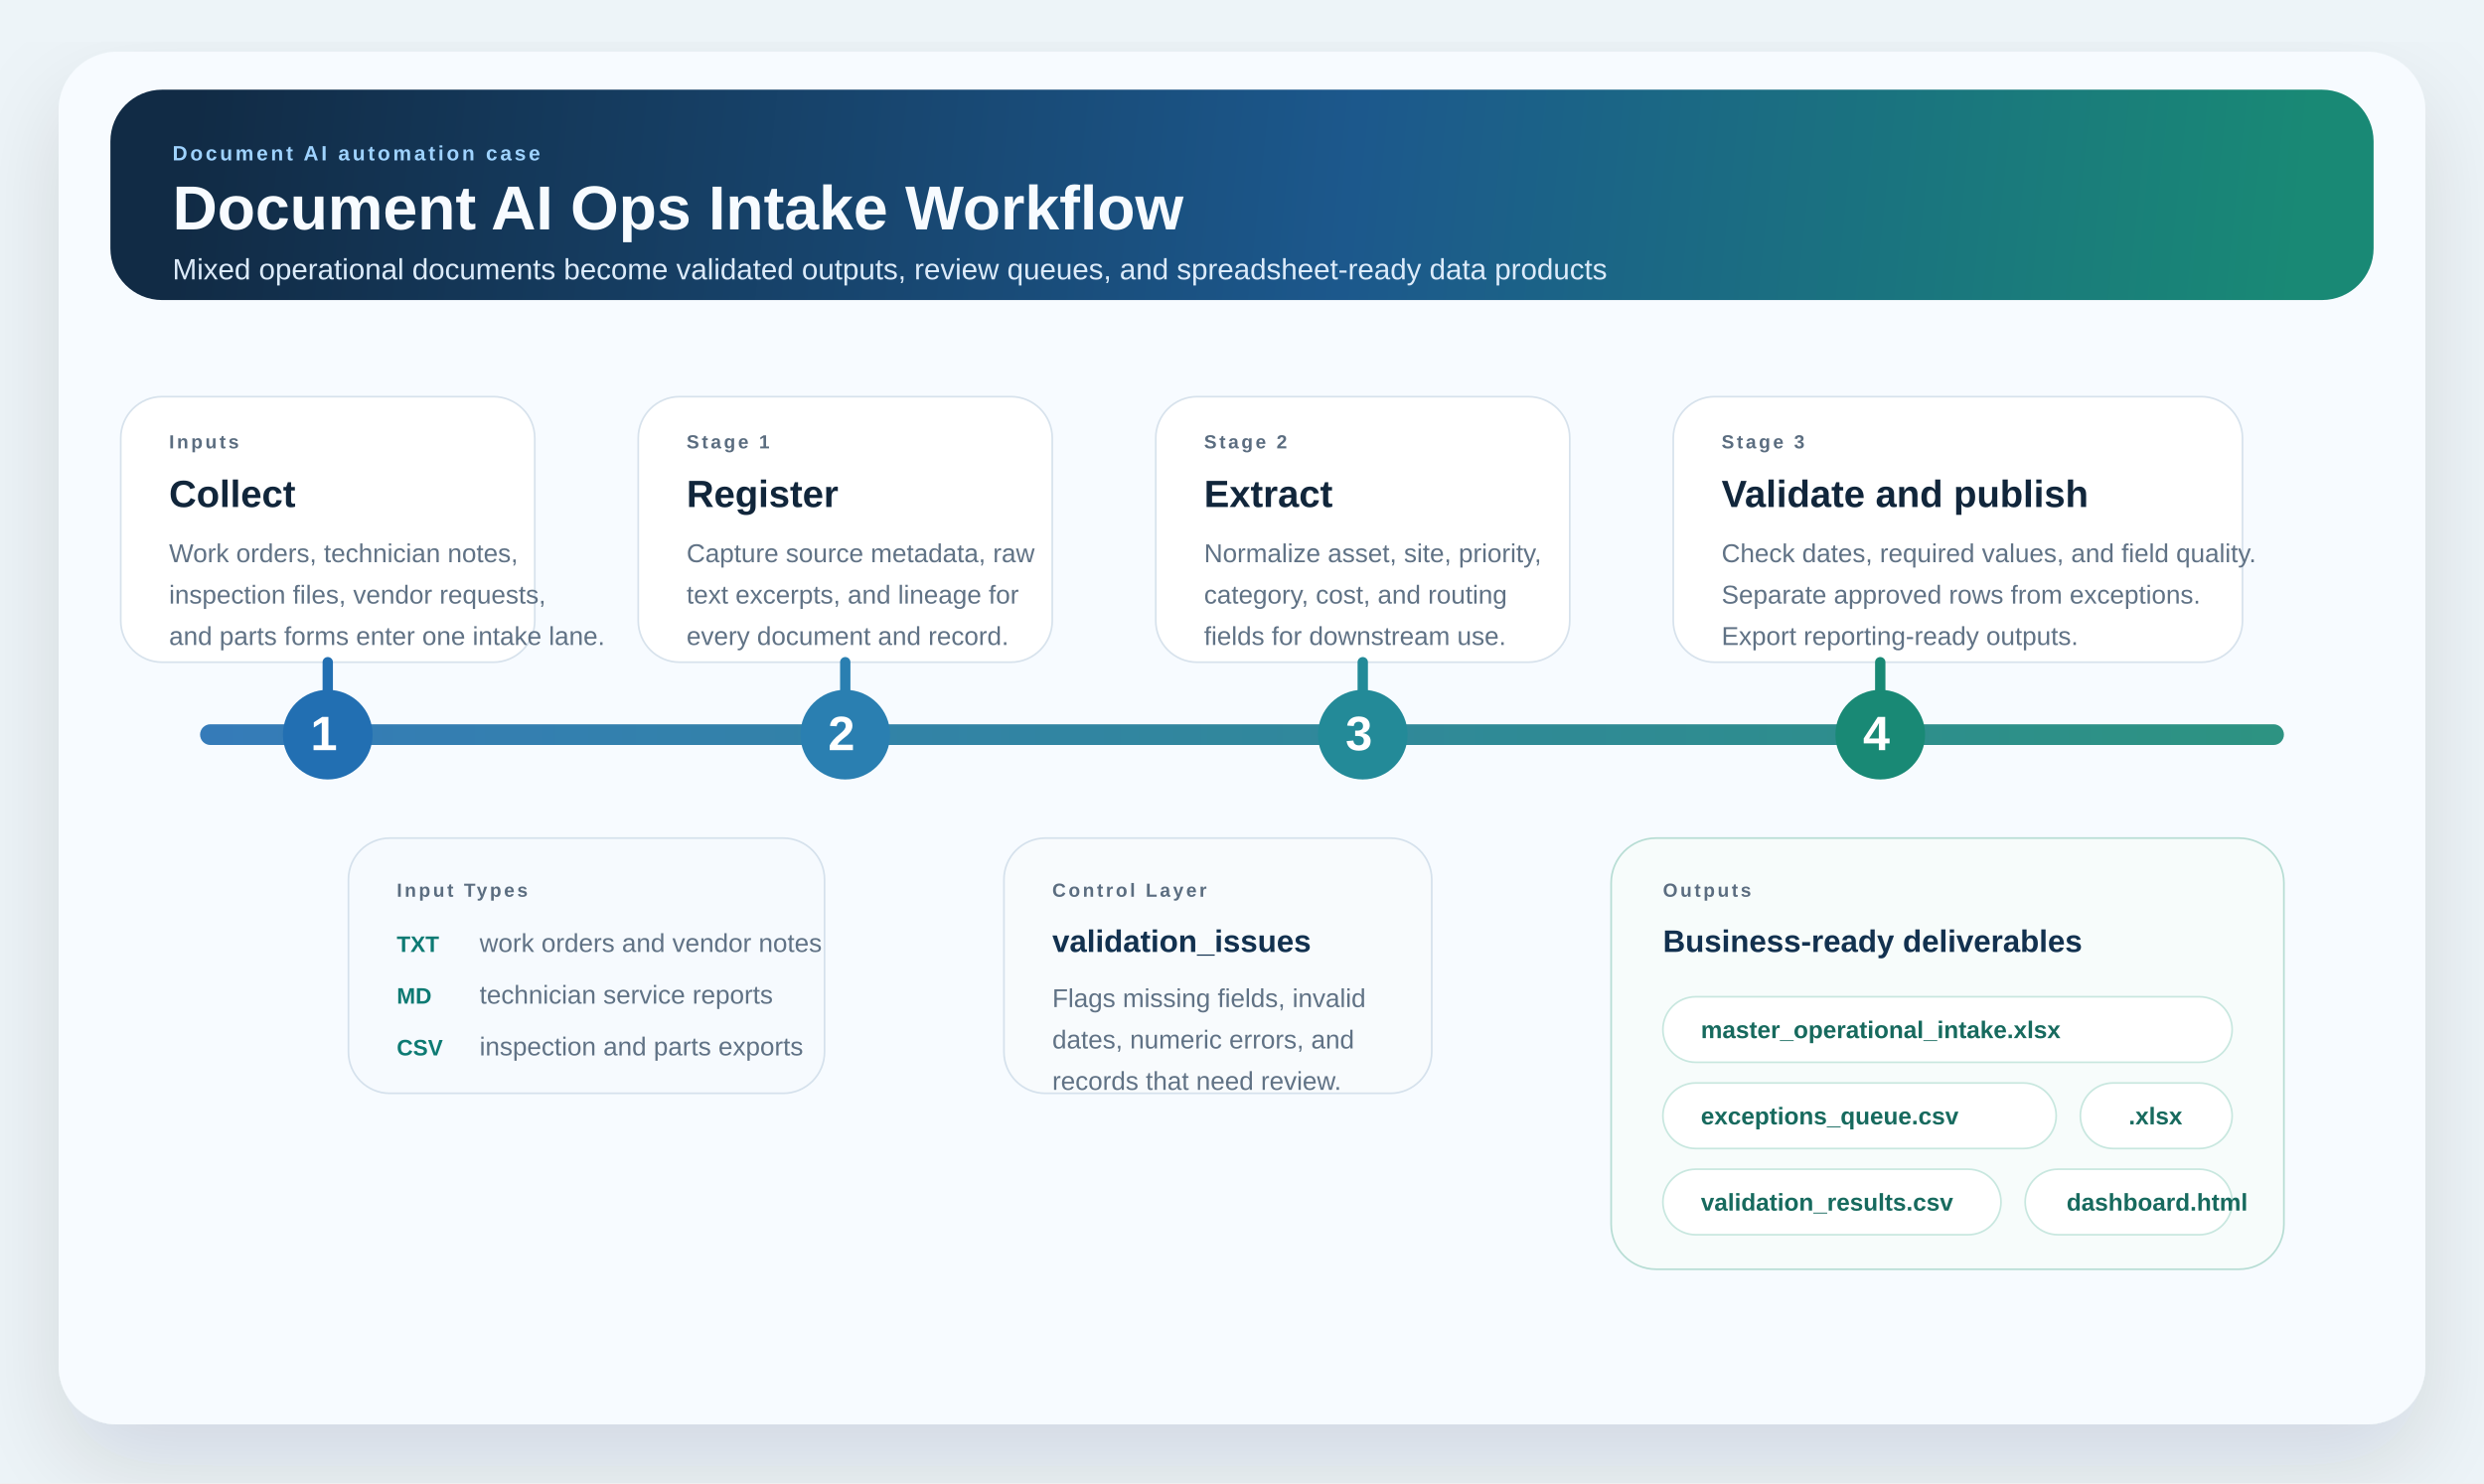
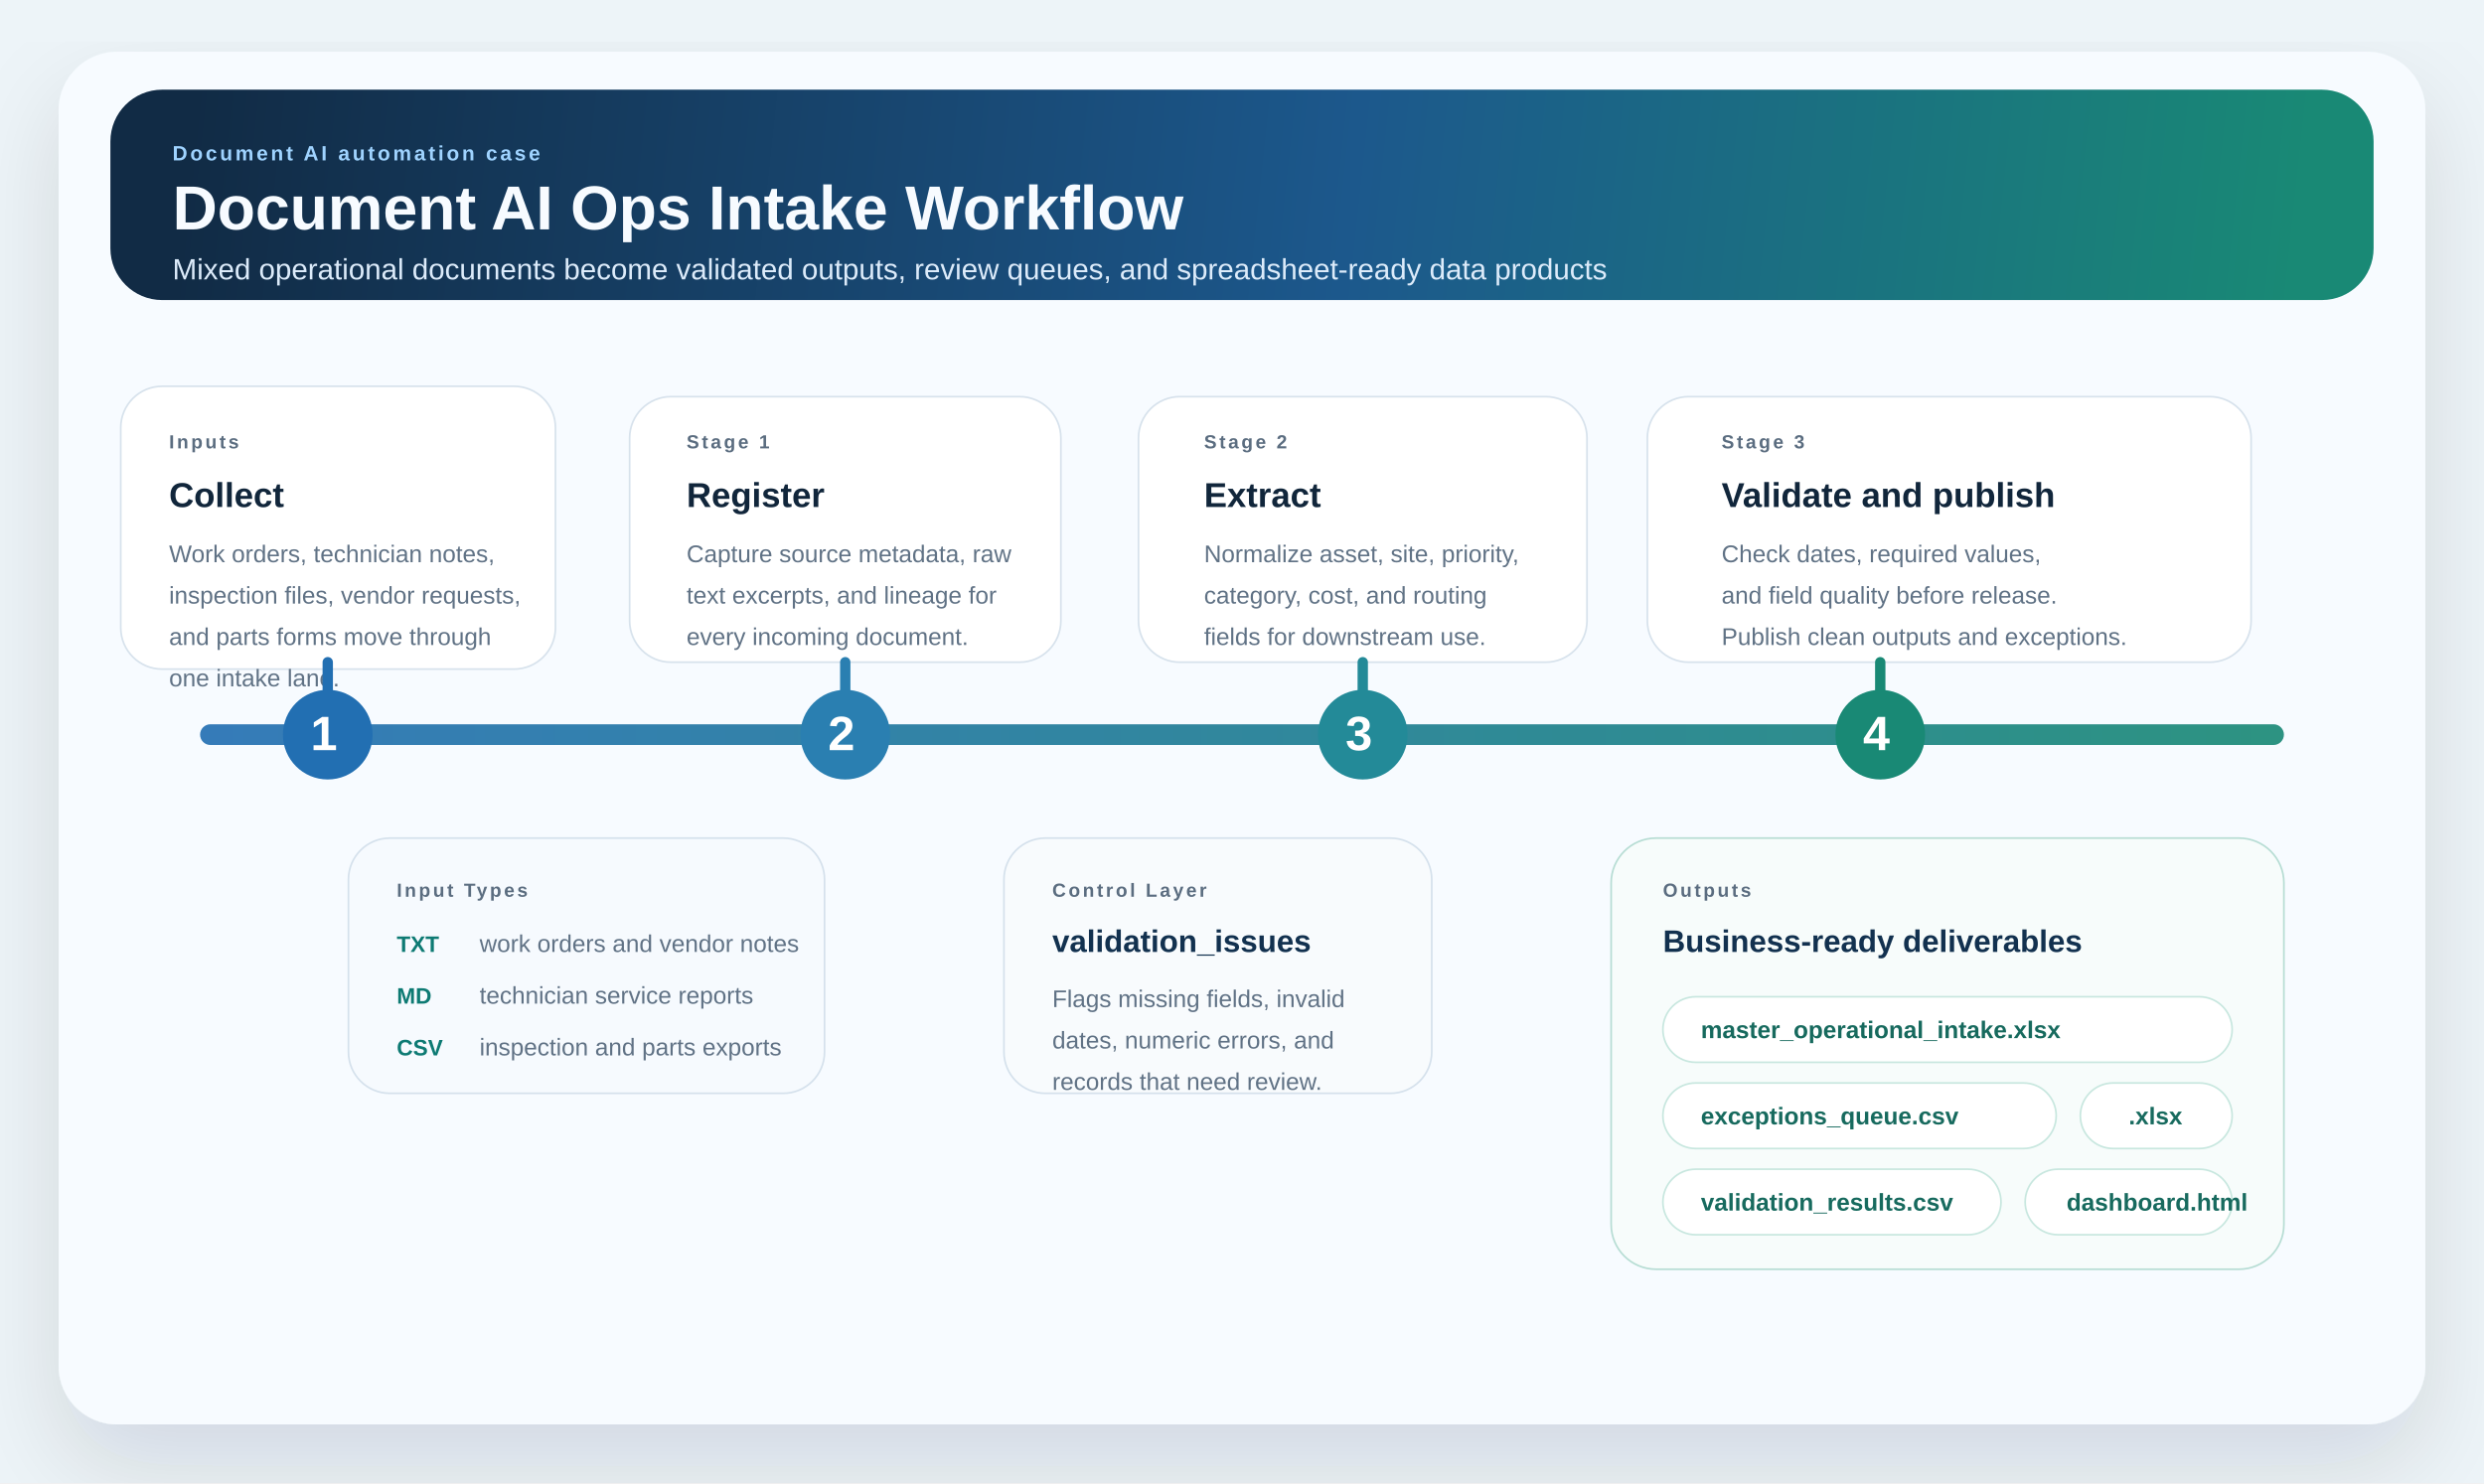
<svg xmlns="http://www.w3.org/2000/svg" width="1440" height="860" viewBox="0 0 1440 860" fill="none">
  <defs>
    <linearGradient id="bg" x1="112" y1="58" x2="1328" y2="188" gradientUnits="userSpaceOnUse">
      <stop stop-color="#112B45" />
      <stop offset="0.55" stop-color="#1C588C" />
      <stop offset="1" stop-color="#198975" />
    </linearGradient>
    <linearGradient id="track" x1="0" y1="0" x2="1" y2="0">
      <stop stop-color="#226FB2" />
      <stop offset="1" stop-color="#198975" />
    </linearGradient>
    <filter id="shadow" x="0" y="0" width="1440" height="860" filterUnits="userSpaceOnUse" color-interpolation-filters="sRGB">
      <feDropShadow dx="0" dy="24" stdDeviation="28" flood-color="#102239" flood-opacity="0.12" />
    </filter>
    <style>
      .title { font: 800 36px 'Segoe UI', Arial, sans-serif; fill: #F7FBFF; }
      .subtitle { font: 500 17px 'Segoe UI', Arial, sans-serif; fill: #DCEBFA; }
      .eyebrow { font: 700 12px 'Segoe UI', Arial, sans-serif; letter-spacing: 1.6px; text-transform: uppercase; fill: #9FD3FF; }
      .stepNo { font: 800 28px 'Segoe UI', Arial, sans-serif; fill: #FFFFFF; }
      .stepKicker { font: 700 11px 'Segoe UI', Arial, sans-serif; letter-spacing: 1.5px; text-transform: uppercase; fill: #5B6D80; }
-       .stepTitle { font: 800 22px 'Segoe UI', Arial, sans-serif; fill: #11263B; }
-       .copy { font: 500 15px 'Segoe UI', Arial, sans-serif; fill: #607285; }
+       .stepTitle { font: 800 20px 'Segoe UI', Arial, sans-serif; fill: #11263B; }
+       .copy { font: 500 14px 'Segoe UI', Arial, sans-serif; fill: #607285; }
      .mini { font: 700 13px 'Segoe UI', Arial, sans-serif; fill: #0D7A73; }
      .outTitle { font: 800 18px 'Segoe UI', Arial, sans-serif; fill: #12314F; }
      .pill { font: 700 14px 'Segoe UI', Arial, sans-serif; fill: #176A5E; }
    </style>
  </defs>
  <rect width="1440" height="860" fill="#EDF4F8" />
  <g filter="url(#shadow)">
    <rect x="34" y="30" width="1372" height="796" rx="34" fill="#F7FBFF" />
  </g>
  <rect x="64" y="52" width="1312" height="122" rx="30" fill="url(#bg)" />
  <text x="100" y="93" class="eyebrow">Document AI automation case</text>
  <text x="100" y="133" class="title">Document AI Ops Intake Workflow</text>
  <text x="100" y="162" class="subtitle">Mixed operational documents become validated outputs, review queues, and spreadsheet-ready data products</text>
  <rect x="116" y="420" width="1208" height="12" rx="6" fill="#DDE7F0" />
  <rect x="116" y="420" width="1208" height="12" rx="6" fill="url(#track)" opacity="0.9" />
  <circle cx="190" cy="426" r="26" fill="#226FB2" />
  <text x="180" y="435" class="stepNo">1</text>
  <circle cx="490" cy="426" r="26" fill="#2A7FB1" />
  <text x="480" y="435" class="stepNo">2</text>
  <circle cx="790" cy="426" r="26" fill="#238A98" />
  <text x="780" y="435" class="stepNo">3</text>
  <circle cx="1090" cy="426" r="26" fill="#198975" />
  <text x="1080" y="435" class="stepNo">4</text>
-   <rect x="70" y="230" width="240" height="154" rx="24" fill="#FFFFFF" stroke="#D7E2EC" />
+   <rect x="70" y="224" width="252" height="164" rx="24" fill="#FFFFFF" stroke="#D7E2EC" />
  <text x="98" y="260" class="stepKicker">Inputs</text>
  <text x="98" y="294" class="stepTitle">Collect</text>
  <text x="98" y="326" class="copy">Work orders, technician notes,</text>
  <text x="98" y="350" class="copy">inspection files, vendor requests,</text>
-   <text x="98" y="374" class="copy">and parts forms enter one intake lane.</text>
-   <rect x="370" y="230" width="240" height="154" rx="24" fill="#FFFFFF" stroke="#D7E2EC" />
+   <text x="98" y="374" class="copy">and parts forms move through</text>
+   <text x="98" y="398" class="copy">one intake lane.</text>
+   <rect x="365" y="230" width="250" height="154" rx="24" fill="#FFFFFF" stroke="#D7E2EC" />
  <text x="398" y="260" class="stepKicker">Stage 1</text>
  <text x="398" y="294" class="stepTitle">Register</text>
  <text x="398" y="326" class="copy">Capture source metadata, raw</text>
  <text x="398" y="350" class="copy">text excerpts, and lineage for</text>
-   <text x="398" y="374" class="copy">every document and record.</text>
-   <rect x="670" y="230" width="240" height="154" rx="24" fill="#FFFFFF" stroke="#D7E2EC" />
+   <text x="398" y="374" class="copy">every incoming document.</text>
+   <rect x="660" y="230" width="260" height="154" rx="24" fill="#FFFFFF" stroke="#D7E2EC" />
  <text x="698" y="260" class="stepKicker">Stage 2</text>
  <text x="698" y="294" class="stepTitle">Extract</text>
  <text x="698" y="326" class="copy">Normalize asset, site, priority,</text>
  <text x="698" y="350" class="copy">category, cost, and routing</text>
  <text x="698" y="374" class="copy">fields for downstream use.</text>
-   <rect x="970" y="230" width="330" height="154" rx="24" fill="#FFFFFF" stroke="#D7E2EC" />
+   <rect x="955" y="230" width="350" height="154" rx="24" fill="#FFFFFF" stroke="#D7E2EC" />
  <text x="998" y="260" class="stepKicker">Stage 3</text>
  <text x="998" y="294" class="stepTitle">Validate and publish</text>
-   <text x="998" y="326" class="copy">Check dates, required values, and field quality.</text>
-   <text x="998" y="350" class="copy">Separate approved rows from exceptions.</text>
-   <text x="998" y="374" class="copy">Export reporting-ready outputs.</text>
+   <text x="998" y="326" class="copy">Check dates, required values,</text>
+   <text x="998" y="350" class="copy">and field quality before release.</text>
+   <text x="998" y="374" class="copy">Publish clean outputs and exceptions.</text>
  <line x1="190" y1="384" x2="190" y2="400" stroke="#226FB2" stroke-width="6" stroke-linecap="round" />
  <line x1="490" y1="384" x2="490" y2="400" stroke="#2A7FB1" stroke-width="6" stroke-linecap="round" />
  <line x1="790" y1="384" x2="790" y2="400" stroke="#238A98" stroke-width="6" stroke-linecap="round" />
  <line x1="1090" y1="384" x2="1090" y2="400" stroke="#198975" stroke-width="6" stroke-linecap="round" />
  <rect x="202" y="486" width="276" height="148" rx="24" fill="#F6FAFE" stroke="#D5E1EC" />
  <text x="230" y="520" class="stepKicker">Input Types</text>
  <text x="230" y="552" class="mini">TXT</text>
  <text x="278" y="552" class="copy">work orders and vendor notes</text>
  <text x="230" y="582" class="mini">MD</text>
  <text x="278" y="582" class="copy">technician service reports</text>
  <text x="230" y="612" class="mini">CSV</text>
  <text x="278" y="612" class="copy">inspection and parts exports</text>
  <rect x="582" y="486" width="248" height="148" rx="24" fill="#F8FBFD" stroke="#D5E1EC" />
  <text x="610" y="520" class="stepKicker">Control Layer</text>
  <text x="610" y="552" class="outTitle">validation_issues</text>
  <text x="610" y="584" class="copy">Flags missing fields, invalid</text>
  <text x="610" y="608" class="copy">dates, numeric errors, and</text>
  <text x="610" y="632" class="copy">records that need review.</text>
  <rect x="934" y="486" width="390" height="250" rx="26" fill="#F7FCFB" stroke="#B7DDD4" />
  <text x="964" y="520" class="stepKicker">Outputs</text>
  <text x="964" y="552" class="outTitle">Business-ready deliverables</text>
  <rect x="964" y="578" width="330" height="38" rx="19" fill="#FFFFFF" stroke="#C8E7DF" />
  <text x="986" y="602" class="pill">master_operational_intake.xlsx</text>
  <rect x="964" y="628" width="228" height="38" rx="19" fill="#FFFFFF" stroke="#C8E7DF" />
  <text x="986" y="652" class="pill">exceptions_queue.csv</text>
  <rect x="1206" y="628" width="88" height="38" rx="19" fill="#FFFFFF" stroke="#C8E7DF" />
  <text x="1234" y="652" class="pill">.xlsx</text>
  <rect x="964" y="678" width="196" height="38" rx="19" fill="#FFFFFF" stroke="#C8E7DF" />
  <text x="986" y="702" class="pill">validation_results.csv</text>
  <rect x="1174" y="678" width="120" height="38" rx="19" fill="#FFFFFF" stroke="#C8E7DF" />
  <text x="1198" y="702" class="pill">dashboard.html</text>
</svg>
